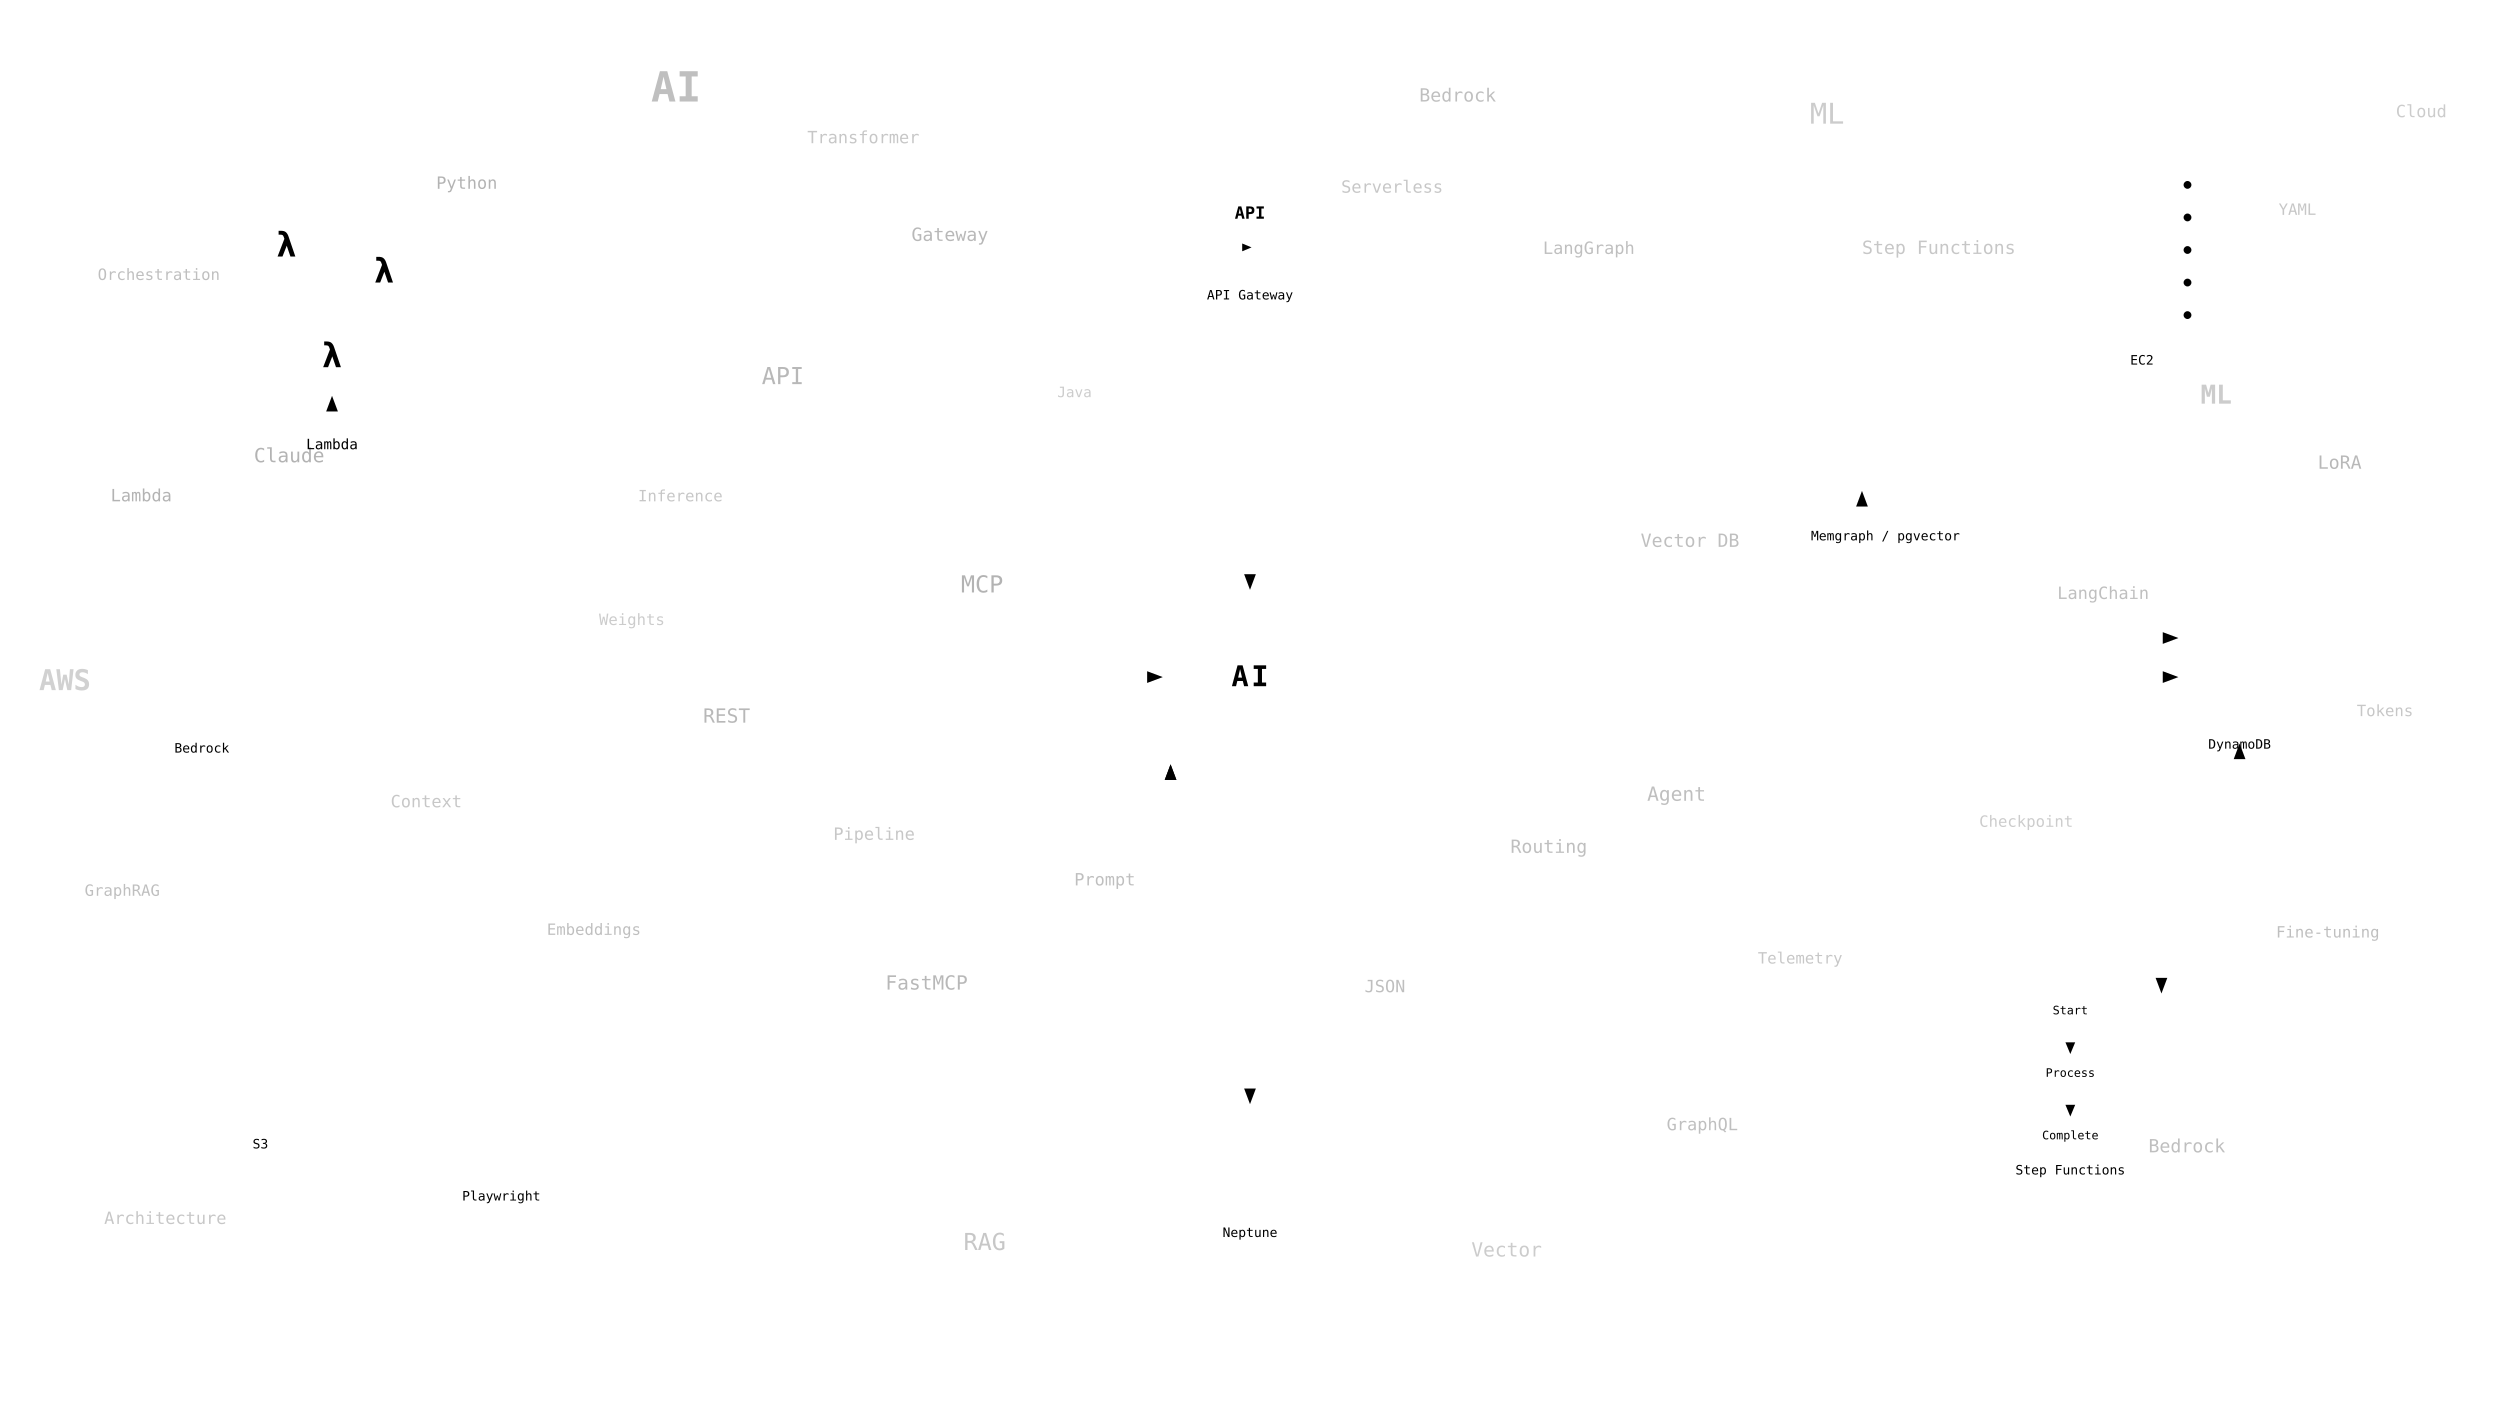
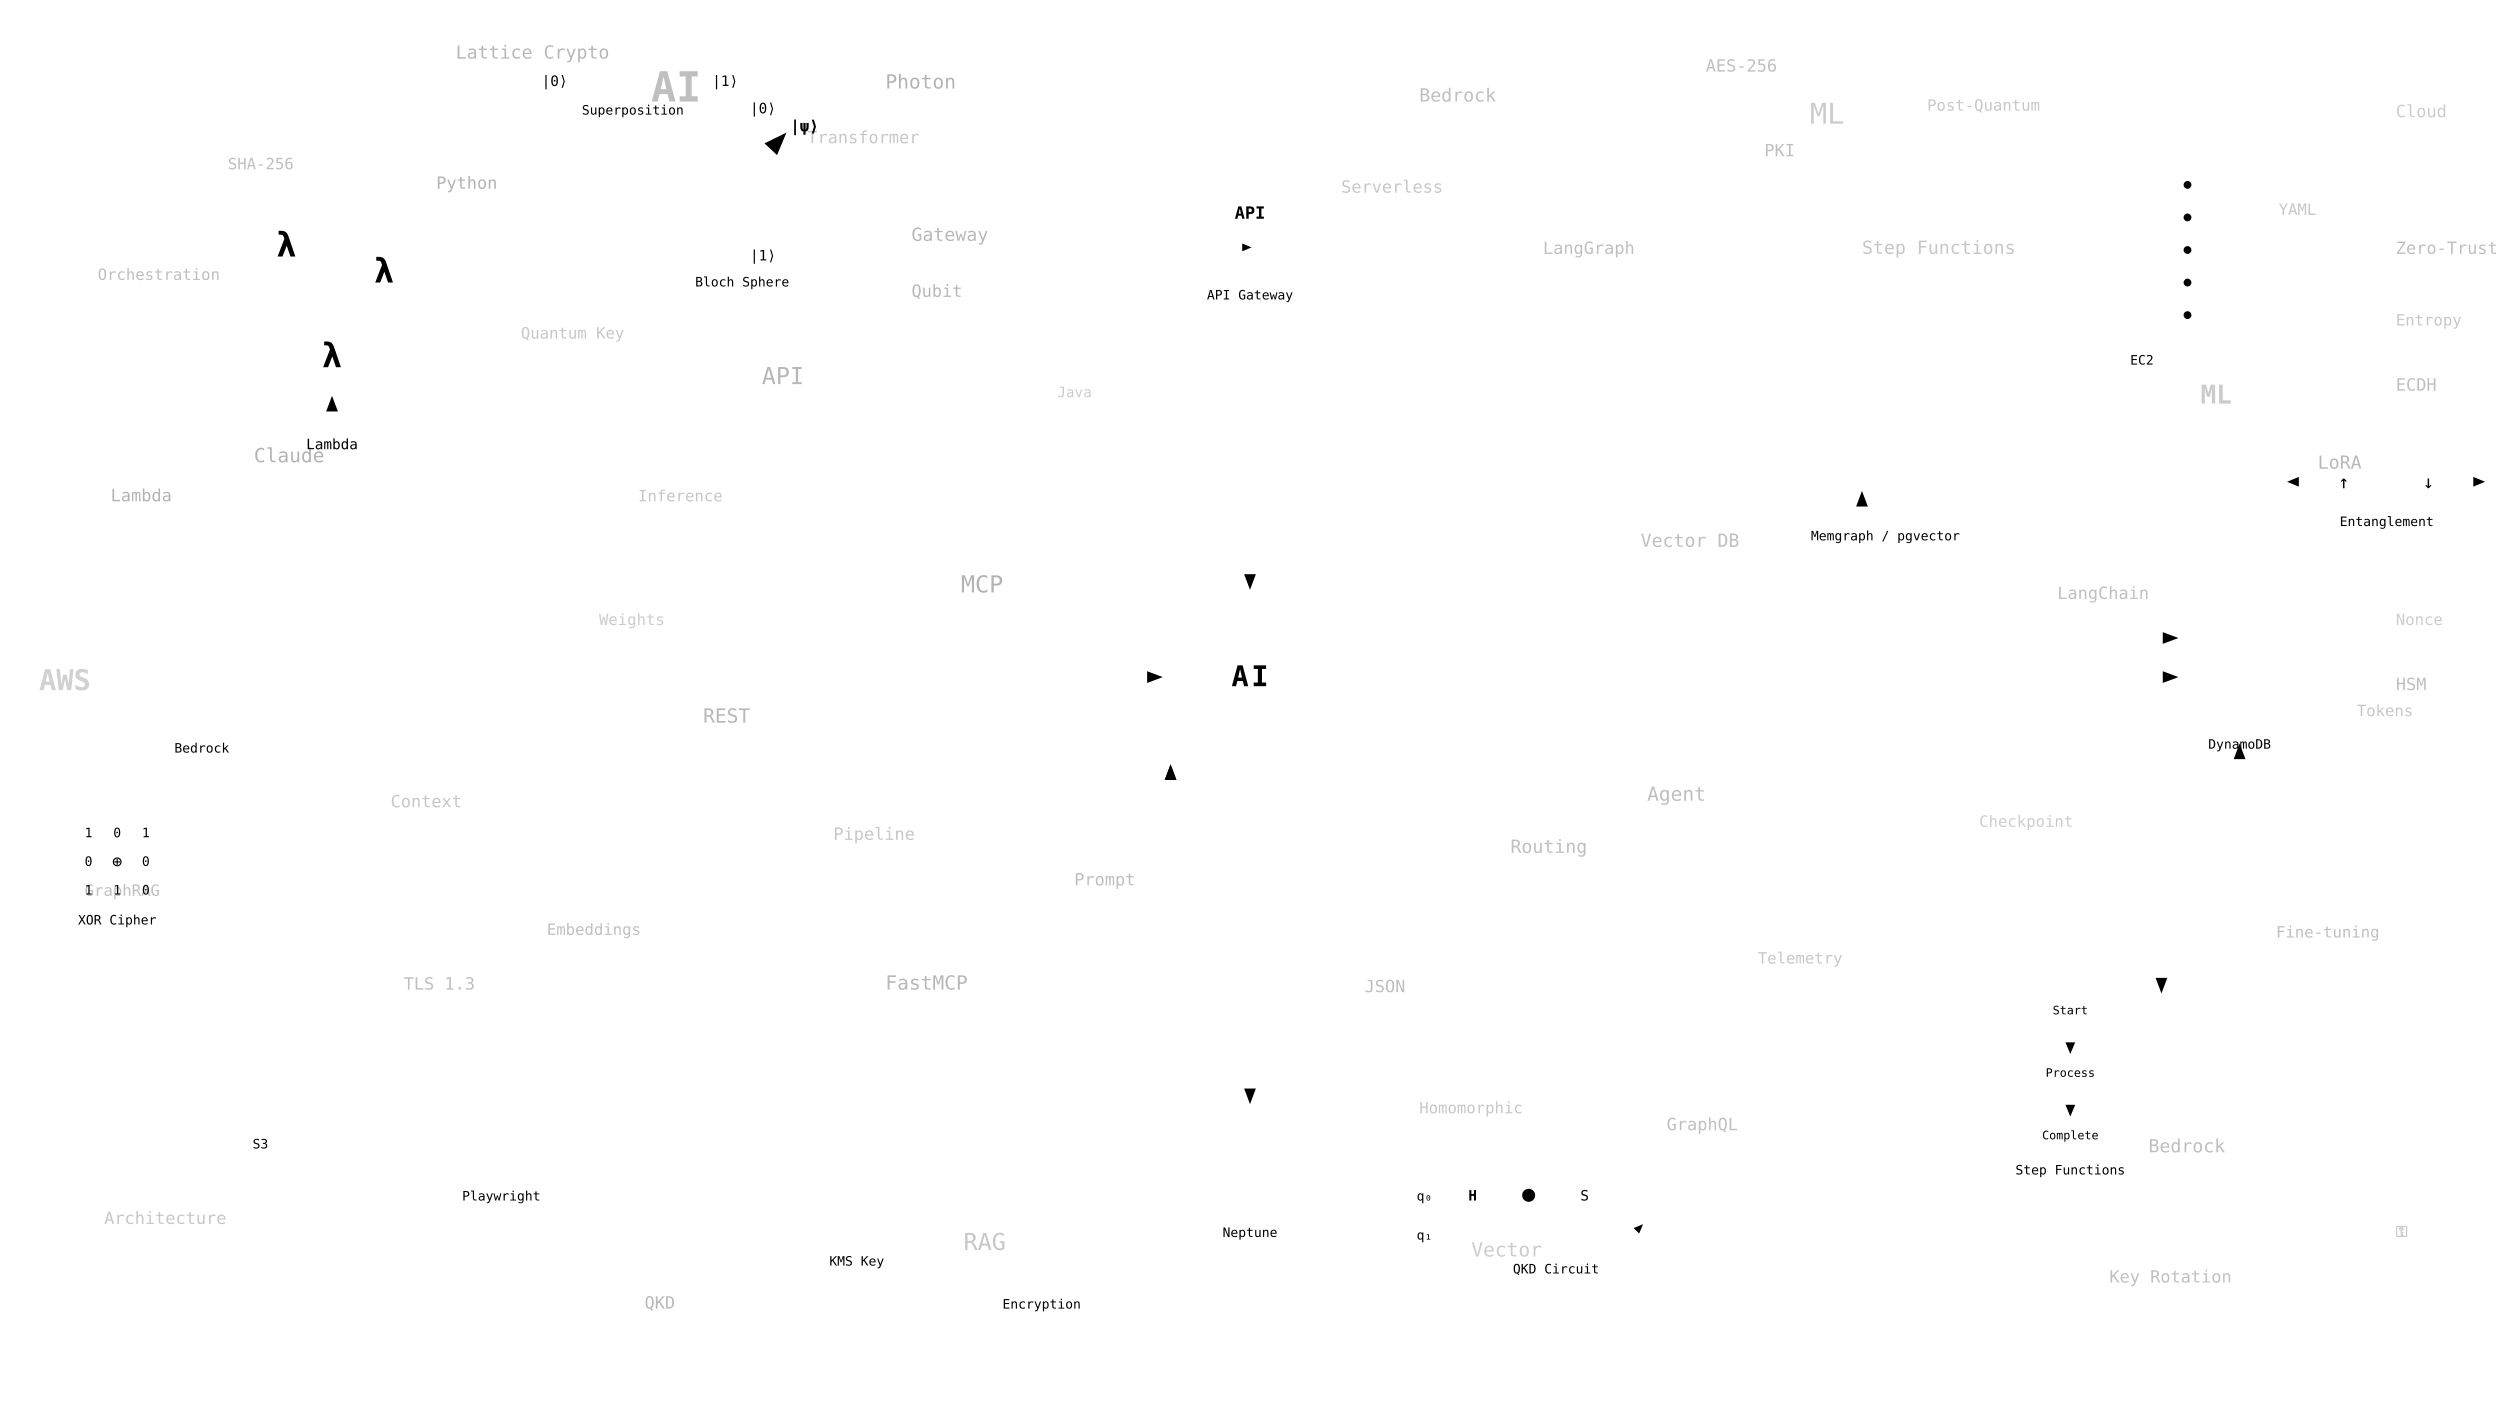
<svg xmlns="http://www.w3.org/2000/svg" viewBox="0 0 1920 1080" preserveAspectRatio="xMidYMid slice" role="img" aria-label="AI system architecture background diagram">
  <defs>
    <marker id="arrow" markerWidth="8" markerHeight="8" refX="6" refY="3" orient="auto">
      <path d="M0,0 L0,6 L8,3 z" class="arch-element" />
    </marker>
    <marker id="arrow-sm" markerWidth="6" markerHeight="6" refX="5" refY="2.5" orient="auto">
      <path d="M0,0 L0,5 L6,2.5 z" class="arch-element" />
    </marker>
  </defs>
  <path d="M255,265 L255,520 L890,520" class="arch-element" stroke-width="1.5" marker-end="url(#arrow)" fill="none" />
  <path d="M960,215 L960,450" class="arch-element" stroke-width="1.5" marker-end="url(#arrow)" fill="none" />
  <path d="M1030,520 L1670,520" class="arch-element" stroke-width="1.5" marker-end="url(#arrow)" fill="none" />
  <path d="M960,590 L960,845" class="arch-element" stroke-width="1.5" marker-end="url(#arrow)" fill="none" />
  <path d="M245,820 L899,820 L899,590" class="arch-element" stroke-width="1.5" marker-end="url(#arrow)" fill="none" />
  <path d="M1660,260 L1660,760" class="arch-element" stroke-width="1.5" marker-end="url(#arrow)" fill="none" />
  <path d="M1600,795 L1720,795 L1720,574" class="arch-element" stroke-width="1.5" marker-end="url(#arrow)" fill="none" />
  <path d="M195,490 L255,490 L255,307" class="arch-element" stroke-width="1.5" marker-end="url(#arrow)" fill="none" />
  <path d="M1510,355 L1580,355 L1580,490 L1670,490" class="arch-element" stroke-width="1.5" marker-end="url(#arrow)" fill="none" />
  <path d="M1030,490 L1430,490 L1430,380" class="arch-element" stroke-width="1.5" marker-end="url(#arrow)" fill="none" />
  <path d="M430,865 L899,865 L899,590" class="arch-element" stroke-width="1.5" marker-end="url(#arrow)" fill="none" />
  <path d="M910,900 L380,900 L380,895" class="arch-element" stroke-width="1.2" stroke-dasharray="6,4" fill="none" />
  <path d="M1010,165 L1620,165 L1620,140" class="arch-element" stroke-width="1.2" stroke-dasharray="6,4" fill="none" />
  <path d="M290,190 L960,190" class="arch-element" stroke-width="1.2" stroke-dasharray="6,4" fill="none" marker-end="url(#arrow-sm)" />
  <polygon points="960,450 1021,485 1021,555 960,590 899,555 899,485" class="arch-element" stroke-width="2.5" fill="none" />
  <polygon points="960,466 1005,491 1005,541 960,566 915,541 915,491" class="arch-element" stroke-width="1" fill="none" opacity="0.6" />
  <line x1="960" y1="450" x2="960" y2="590" class="arch-element" stroke-width="0.8" opacity="0.4" />
  <line x1="899" y1="485" x2="1021" y2="555" class="arch-element" stroke-width="0.8" opacity="0.4" />
  <line x1="899" y1="555" x2="1021" y2="485" class="arch-element" stroke-width="0.8" opacity="0.4" />
  <text x="960" y="527" class="arch-text" text-anchor="middle" font-family="monospace" font-size="22" font-weight="bold" letter-spacing="2">AI</text>
  <circle cx="1090" cy="520" r="7" class="arch-element" stroke-width="1.5" fill="none" />
  <line x1="1030" y1="520" x2="1083" y2="520" class="arch-element" stroke-width="0.8" opacity="0.5" />
  <circle cx="1052" cy="428" r="7" class="arch-element" stroke-width="1.5" fill="none" />
  <line x1="1021" y1="485" x2="1048" y2="435" class="arch-element" stroke-width="0.8" opacity="0.5" />
  <circle cx="960" cy="390" r="7" class="arch-element" stroke-width="1.5" fill="none" />
  <line x1="960" y1="450" x2="960" y2="397" class="arch-element" stroke-width="0.8" opacity="0.5" />
  <circle cx="868" cy="428" r="7" class="arch-element" stroke-width="1.5" fill="none" />
  <line x1="899" y1="485" x2="875" y2="435" class="arch-element" stroke-width="0.8" opacity="0.5" />
  <circle cx="830" cy="520" r="7" class="arch-element" stroke-width="1.5" fill="none" />
  <line x1="890" y1="520" x2="837" y2="520" class="arch-element" stroke-width="0.8" opacity="0.5" />
  <circle cx="868" cy="612" r="7" class="arch-element" stroke-width="1.5" fill="none" />
  <line x1="899" y1="555" x2="875" y2="605" class="arch-element" stroke-width="0.8" opacity="0.5" />
  <circle cx="960" cy="650" r="7" class="arch-element" stroke-width="1.5" fill="none" />
  <line x1="960" y1="590" x2="960" y2="643" class="arch-element" stroke-width="0.8" opacity="0.5" />
  <circle cx="1052" cy="612" r="7" class="arch-element" stroke-width="1.5" fill="none" />
  <line x1="1021" y1="555" x2="1048" y2="605" class="arch-element" stroke-width="0.8" opacity="0.5" />
  <line x1="1090" y1="520" x2="1052" y2="428" class="arch-element" stroke-width="0.6" opacity="0.35" />
  <line x1="1052" y1="428" x2="960" y2="390" class="arch-element" stroke-width="0.6" opacity="0.35" />
  <line x1="960" y1="390" x2="868" y2="428" class="arch-element" stroke-width="0.6" opacity="0.35" />
  <line x1="868" y1="428" x2="830" y2="520" class="arch-element" stroke-width="0.6" opacity="0.35" />
  <line x1="830" y1="520" x2="868" y2="612" class="arch-element" stroke-width="0.6" opacity="0.35" />
  <line x1="868" y1="612" x2="960" y2="650" class="arch-element" stroke-width="0.6" opacity="0.35" />
  <line x1="960" y1="650" x2="1052" y2="612" class="arch-element" stroke-width="0.6" opacity="0.35" />
  <line x1="1052" y1="612" x2="1090" y2="520" class="arch-element" stroke-width="0.6" opacity="0.35" />
  <circle cx="220" cy="190" r="42" class="arch-element" stroke-width="2" fill="none" />
  <text x="220" y="197" class="arch-text" text-anchor="middle" font-family="monospace" font-size="26" font-weight="bold">λ</text>
  <circle cx="295" cy="210" r="42" class="arch-element" stroke-width="2" fill="none" />
  <text x="295" y="217" class="arch-text" text-anchor="middle" font-family="monospace" font-size="26" font-weight="bold">λ</text>
  <circle cx="255" cy="275" r="42" class="arch-element" stroke-width="2" fill="none" />
  <text x="255" y="282" class="arch-text" text-anchor="middle" font-family="monospace" font-size="26" font-weight="bold">λ</text>
  <text x="255" y="345" class="arch-text" text-anchor="middle" font-family="monospace" font-size="11">Lambda</text>
  <path d="M960,115 L1005,135 L1005,185 Q960,215 960,215 Q915,185 915,185 L915,135 Z" class="arch-element" stroke-width="2" fill="none" />
  <path d="M960,128 L993,143 L993,178 Q960,200 960,200 Q927,178 927,178 L927,143 Z" class="arch-element" stroke-width="0.8" fill="none" opacity="0.5" />
  <text x="960" y="168" class="arch-text" text-anchor="middle" font-family="monospace" font-size="13" font-weight="bold">API</text>
  <text x="960" y="230" class="arch-text" text-anchor="middle" font-family="monospace" font-size="10">API Gateway</text>
  <rect x="1600" y="130" width="90" height="130" rx="3" class="arch-element" stroke-width="2" fill="none" />
  <line x1="1600" y1="155" x2="1690" y2="155" class="arch-element" stroke-width="1" />
  <line x1="1600" y1="180" x2="1690" y2="180" class="arch-element" stroke-width="1" />
  <line x1="1600" y1="205" x2="1690" y2="205" class="arch-element" stroke-width="1" />
  <line x1="1600" y1="230" x2="1690" y2="230" class="arch-element" stroke-width="1" />
  <circle cx="1680" cy="142" r="3" class="arch-element" stroke-width="1" />
  <circle cx="1680" cy="167" r="3" class="arch-element" stroke-width="1" />
  <circle cx="1680" cy="192" r="3" class="arch-element" stroke-width="1" />
  <circle cx="1680" cy="217" r="3" class="arch-element" stroke-width="1" />
  <circle cx="1680" cy="242" r="3" class="arch-element" stroke-width="1" />
  <rect x="1608" y="135" width="60" height="15" rx="2" class="arch-element" stroke-width="0.8" fill="none" />
  <rect x="1608" y="160" width="60" height="15" rx="2" class="arch-element" stroke-width="0.8" fill="none" />
  <rect x="1608" y="185" width="60" height="15" rx="2" class="arch-element" stroke-width="0.8" fill="none" />
  <rect x="1608" y="210" width="60" height="15" rx="2" class="arch-element" stroke-width="0.8" fill="none" />
  <text x="1645" y="280" class="arch-text" text-anchor="middle" font-family="monospace" font-size="10">EC2</text>
  <ellipse cx="200" cy="795" rx="48" ry="13" class="arch-element" stroke-width="2" fill="none" />
  <line x1="152" y1="795" x2="152" y2="855" class="arch-element" stroke-width="2" />
  <line x1="248" y1="795" x2="248" y2="855" class="arch-element" stroke-width="2" />
  <ellipse cx="200" cy="855" rx="48" ry="13" class="arch-element" stroke-width="2" fill="none" />
  <path d="M152,820 Q200,835 248,820" class="arch-element" stroke-width="1" fill="none" opacity="0.6" />
  <text x="200" y="882" class="arch-text" text-anchor="middle" font-family="monospace" font-size="10">S3</text>
  <ellipse cx="1720" cy="480" rx="52" ry="14" class="arch-element" stroke-width="2" fill="none" />
  <line x1="1668" y1="480" x2="1668" y2="540" class="arch-element" stroke-width="2" />
  <line x1="1772" y1="480" x2="1772" y2="540" class="arch-element" stroke-width="2" />
  <ellipse cx="1720" cy="540" rx="52" ry="14" class="arch-element" stroke-width="2" fill="none" />
  <ellipse cx="1720" cy="444" rx="52" ry="14" class="arch-element" stroke-width="1.2" fill="none" opacity="0.6" />
  <line x1="1668" y1="444" x2="1668" y2="480" class="arch-element" stroke-width="1.2" opacity="0.6" />
  <line x1="1772" y1="444" x2="1772" y2="480" class="arch-element" stroke-width="1.2" opacity="0.6" />
  <text x="1720" y="575" class="arch-text" text-anchor="middle" font-family="monospace" font-size="10">DynamoDB</text>
  <rect x="1545" y="760" width="90" height="28" rx="6" class="arch-element" stroke-width="1.8" fill="none" />
  <text x="1590" y="779" class="arch-text" text-anchor="middle" font-family="monospace" font-size="9">Start</text>
  <line x1="1590" y1="788" x2="1590" y2="808" class="arch-element" stroke-width="1.5" marker-end="url(#arrow-sm)" />
  <rect x="1545" y="808" width="90" height="28" rx="6" class="arch-element" stroke-width="1.8" fill="none" />
  <text x="1590" y="827" class="arch-text" text-anchor="middle" font-family="monospace" font-size="9">Process</text>
  <line x1="1590" y1="836" x2="1590" y2="856" class="arch-element" stroke-width="1.5" marker-end="url(#arrow-sm)" />
  <rect x="1545" y="856" width="90" height="28" rx="6" class="arch-element" stroke-width="1.8" fill="none" />
  <text x="1590" y="875" class="arch-text" text-anchor="middle" font-family="monospace" font-size="9">Complete</text>
  <text x="1590" y="902" class="arch-text" text-anchor="middle" font-family="monospace" font-size="10">Step Functions</text>
  <circle cx="155" cy="515" r="38" class="arch-element" stroke-width="1.8" fill="none" />
  <circle cx="118" cy="530" r="25" class="arch-element" stroke-width="1.8" fill="none" />
  <circle cx="192" cy="528" r="28" class="arch-element" stroke-width="1.8" fill="none" />
  <circle cx="158" cy="498" r="22" class="arch-element" stroke-width="1.8" fill="none" />
  <line x1="93" y1="552" x2="220" y2="552" class="arch-element" stroke-width="1.8" />
  <text x="155" y="578" class="arch-text" text-anchor="middle" font-family="monospace" font-size="10">Bedrock</text>
  <polygon points="960,830 1012,866 992,926 928,926 908,866" class="arch-element" stroke-width="2" fill="none" />
  <circle cx="960" cy="858" r="5" class="arch-element" stroke-width="1.2" fill="none" />
  <circle cx="940" cy="890" r="4" class="arch-element" stroke-width="1.2" fill="none" />
  <circle cx="980" cy="890" r="4" class="arch-element" stroke-width="1.2" fill="none" />
  <circle cx="960" cy="912" r="4" class="arch-element" stroke-width="1.2" fill="none" />
  <line x1="960" y1="858" x2="940" y2="890" class="arch-element" stroke-width="0.8" opacity="0.6" />
  <line x1="960" y1="858" x2="980" y2="890" class="arch-element" stroke-width="0.8" opacity="0.6" />
  <line x1="940" y1="890" x2="960" y2="912" class="arch-element" stroke-width="0.8" opacity="0.6" />
  <line x1="980" y1="890" x2="960" y2="912" class="arch-element" stroke-width="0.8" opacity="0.6" />
  <line x1="940" y1="890" x2="980" y2="890" class="arch-element" stroke-width="0.8" opacity="0.6" />
  <text x="960" y="950" class="arch-text" text-anchor="middle" font-family="monospace" font-size="10">Neptune</text>
  <ellipse cx="1430" cy="310" rx="42" ry="11" class="arch-element" stroke-width="1.8" fill="none" />
  <line x1="1388" y1="310" x2="1388" y2="370" class="arch-element" stroke-width="1.8" />
  <line x1="1472" y1="310" x2="1472" y2="370" class="arch-element" stroke-width="1.8" />
  <ellipse cx="1430" cy="370" rx="42" ry="11" class="arch-element" stroke-width="1.8" fill="none" />
  <ellipse cx="1465" cy="330" rx="42" ry="11" class="arch-element" stroke-width="1.2" fill="none" opacity="0.6" />
  <line x1="1423" y1="330" x2="1423" y2="390" class="arch-element" stroke-width="1.2" opacity="0.6" />
  <line x1="1507" y1="330" x2="1507" y2="390" class="arch-element" stroke-width="1.2" opacity="0.6" />
  <ellipse cx="1465" cy="390" rx="42" ry="11" class="arch-element" stroke-width="1.2" fill="none" opacity="0.6" />
  <text x="1448" y="415" class="arch-text" text-anchor="middle" font-family="monospace" font-size="10">Memgraph / pgvector</text>
  <rect x="330" y="825" width="110" height="80" rx="4" class="arch-element" stroke-width="2" fill="none" />
  <rect x="330" y="825" width="110" height="18" rx="4" class="arch-element" stroke-width="1" fill="none" />
  <circle cx="342" cy="834" r="3" class="arch-element" stroke-width="1" fill="none" />
  <circle cx="354" cy="834" r="3" class="arch-element" stroke-width="1" fill="none" />
  <circle cx="366" cy="834" r="3" class="arch-element" stroke-width="1" fill="none" />
  <rect x="337" y="848" width="96" height="10" rx="2" class="arch-element" stroke-width="0.8" fill="none" />
  <line x1="337" y1="864" x2="433" y2="864" class="arch-element" stroke-width="0.8" opacity="0.5" />
  <line x1="337" y1="874" x2="410" y2="874" class="arch-element" stroke-width="0.8" opacity="0.5" />
  <line x1="337" y1="884" x2="420" y2="884" class="arch-element" stroke-width="0.8" opacity="0.5" />
  <line x1="337" y1="894" x2="395" y2="894" class="arch-element" stroke-width="0.8" opacity="0.5" />
  <text x="385" y="922" class="arch-text" text-anchor="middle" font-family="monospace" font-size="10">Playwright</text>
  <text x="500" y="78" class="arch-text" font-family="monospace" font-size="32" font-weight="bold" opacity="0.25">AI</text>
  <text x="1390" y="95" class="arch-text" font-family="monospace" font-size="22" opacity="0.2">ML</text>
  <text x="740" y="960" class="arch-text" font-family="monospace" font-size="18" opacity="0.22">RAG</text>
  <text x="1130" y="965" class="arch-text" font-family="monospace" font-size="15" opacity="0.2">Vector</text>
  <text x="85" y="385" class="arch-text" font-family="monospace" font-size="13" opacity="0.3">Lambda</text>
  <text x="1090" y="78" class="arch-text" font-family="monospace" font-size="14" opacity="0.25">Bedrock</text>
  <text x="335" y="145" class="arch-text" font-family="monospace" font-size="13" opacity="0.3">Python</text>
  <text x="585" y="295" class="arch-text" font-family="monospace" font-size="18" opacity="0.28">API</text>
  <text x="1265" y="615" class="arch-text" font-family="monospace" font-size="15" opacity="0.25">Agent</text>
  <text x="65" y="688" class="arch-text" font-family="monospace" font-size="12" opacity="0.25">GraphRAG</text>
  <text x="1780" y="360" class="arch-text" font-family="monospace" font-size="14" opacity="0.28">LoRA</text>
  <text x="1748" y="720" class="arch-text" font-family="monospace" font-size="12" opacity="0.25">Fine-tuning</text>
  <text x="420" y="718" class="arch-text" font-family="monospace" font-size="12" opacity="0.25">Embeddings</text>
  <text x="680" y="760" class="arch-text" font-family="monospace" font-size="15" opacity="0.28">FastMCP</text>
  <text x="1185" y="195" class="arch-text" font-family="monospace" font-size="13" opacity="0.25">LangGraph</text>
  <text x="1580" y="460" class="arch-text" font-family="monospace" font-size="13" opacity="0.25">LangChain</text>
  <text x="195" y="355" class="arch-text" font-family="monospace" font-size="15" opacity="0.3">Claude</text>
  <text x="812" y="305" class="arch-text" font-family="monospace" font-size="11" opacity="0.2">Java</text>
  <text x="1048" y="762" class="arch-text" font-family="monospace" font-size="13" opacity="0.25">JSON</text>
  <text x="540" y="555" class="arch-text" font-family="monospace" font-size="15" opacity="0.28">REST</text>
  <text x="1280" y="868" class="arch-text" font-family="monospace" font-size="13" opacity="0.25">GraphQL</text>
  <text x="738" y="455" class="arch-text" font-family="monospace" font-size="18" opacity="0.3">MCP</text>
  <text x="1030" y="148" class="arch-text" font-family="monospace" font-size="13" opacity="0.22">Serverless</text>
  <text x="1430" y="195" class="arch-text" font-family="monospace" font-size="14" opacity="0.22">Step Functions</text>
  <text x="620" y="110" class="arch-text" font-family="monospace" font-size="13" opacity="0.22">Transformer</text>
  <text x="75" y="215" class="arch-text" font-family="monospace" font-size="12" opacity="0.25">Orchestration</text>
  <text x="1750" y="165" class="arch-text" font-family="monospace" font-size="12" opacity="0.22">YAML</text>
  <text x="490" y="385" class="arch-text" font-family="monospace" font-size="12" opacity="0.22">Inference</text>
  <text x="1160" y="655" class="arch-text" font-family="monospace" font-size="14" opacity="0.25">Routing</text>
  <text x="300" y="620" class="arch-text" font-family="monospace" font-size="13" opacity="0.22">Context</text>
  <text x="1350" y="740" class="arch-text" font-family="monospace" font-size="12" opacity="0.22">Telemetry</text>
  <text x="700" y="185" class="arch-text" font-family="monospace" font-size="14" opacity="0.28">Gateway</text>
  <text x="1810" y="550" class="arch-text" font-family="monospace" font-size="12" opacity="0.22">Tokens</text>
  <text x="825" y="680" class="arch-text" font-family="monospace" font-size="13" opacity="0.25">Prompt</text>
  <text x="460" y="480" class="arch-text" font-family="monospace" font-size="12" opacity="0.2">Weights</text>
  <text x="1260" y="420" class="arch-text" font-family="monospace" font-size="14" opacity="0.25">Vector DB</text>
  <text x="80" y="940" class="arch-text" font-family="monospace" font-size="13" opacity="0.22">Architecture</text>
  <text x="1520" y="635" class="arch-text" font-family="monospace" font-size="12" opacity="0.2">Checkpoint</text>
  <text x="640" y="645" class="arch-text" font-family="monospace" font-size="13" opacity="0.22">Pipeline</text>
  <text x="1650" y="885" class="arch-text" font-family="monospace" font-size="14" opacity="0.25">Bedrock</text>
  <text x="1840" y="90" class="arch-text" font-family="monospace" font-size="13" opacity="0.2">Cloud</text>
  <text x="30" y="530" class="arch-text" font-family="monospace" font-size="22" font-weight="bold" opacity="0.18">AWS</text>
  <text x="1690" y="310" class="arch-text" font-family="monospace" font-size="20" font-weight="bold" opacity="0.2">ML</text>
+   <circle cx="570" cy="138" r="46" class="arch-element" stroke-width="1.8" fill="none" />
+   <ellipse cx="570" cy="138" rx="46" ry="12" class="arch-element" stroke-width="1" fill="none" opacity="0.6" />
+   <ellipse cx="570" cy="138" rx="12" ry="46" class="arch-element" stroke-width="0.8" fill="none" opacity="0.4" />
+   <line x1="570" y1="92" x2="570" y2="184" class="arch-element" stroke-width="0.8" stroke-dasharray="3,3" opacity="0.5" />
+   <line x1="524" y1="138" x2="616" y2="138" class="arch-element" stroke-width="0.8" stroke-dasharray="3,3" opacity="0.5" />
+   <line x1="570" y1="138" x2="601" y2="105" class="arch-element" stroke-width="2.2" marker-end="url(#arrow)" />
+   <circle cx="570" cy="92" r="4" class="arch-element" stroke-width="1.5" fill="none" />
+   <circle cx="570" cy="184" r="4" class="arch-element" stroke-width="1.5" fill="none" />
+   <text x="576" y="87" class="arch-text" font-family="monospace" font-size="11">|0⟩</text>
+   <text x="576" y="200" class="arch-text" font-family="monospace" font-size="11">|1⟩</text>
+   <text x="607" y="101" class="arch-text" font-family="monospace" font-size="12" font-weight="bold">|ψ⟩</text>
+   <text x="570" y="220" class="arch-text" text-anchor="middle" font-family="monospace" font-size="10">Bloch Sphere</text>
+   <circle cx="1800" cy="370" r="21" class="arch-element" stroke-width="1.8" fill="none" />
+   <ellipse cx="1800" cy="370" rx="21" ry="7" class="arch-element" stroke-width="0.8" fill="none" opacity="0.55" transform="rotate(-35,1800,370)" />
+   <circle cx="1865" cy="370" r="21" class="arch-element" stroke-width="1.8" fill="none" />
+   <ellipse cx="1865" cy="370" rx="21" ry="7" class="arch-element" stroke-width="0.8" fill="none" opacity="0.55" transform="rotate(35,1865,370)" />
+   <path d="M1821,370 Q1829,357 1837,370 Q1845,383 1853,370" class="arch-element" stroke-width="1.4" fill="none" stroke-dasharray="4,3" />
+   <line x1="1779" y1="370" x2="1758" y2="370" class="arch-element" stroke-width="1.5" marker-end="url(#arrow-sm)" />
+   <line x1="1886" y1="370" x2="1907" y2="370" class="arch-element" stroke-width="1.5" marker-end="url(#arrow-sm)" />
+   <text x="1800" y="375" class="arch-text" text-anchor="middle" font-family="monospace" font-size="14">↑</text>
+   <text x="1865" y="375" class="arch-text" text-anchor="middle" font-family="monospace" font-size="14">↓</text>
+   <text x="1833" y="404" class="arch-text" text-anchor="middle" font-family="monospace" font-size="10">Entanglement</text>
+   <path d="M781,942 L781,924 Q781,904 800,904 Q819,904 819,924 L819,942" class="arch-element" stroke-width="2.2" fill="none" />
+   <rect x="770" y="942" width="60" height="46" rx="5" class="arch-element" stroke-width="2.2" fill="none" />
+   <circle cx="800" cy="958" r="7" class="arch-element" stroke-width="1.8" fill="none" />
+   <line x1="800" y1="965" x2="800" y2="978" class="arch-element" stroke-width="3.5" />
+   <text x="800" y="1005" class="arch-text" text-anchor="middle" font-family="monospace" font-size="10">Encryption</text>
+   <circle cx="652" cy="940" r="19" class="arch-element" stroke-width="2" fill="none" />
+   <circle cx="652" cy="940" r="10" class="arch-element" stroke-width="1.5" fill="none" />
+   <line x1="671" y1="940" x2="725" y2="940" class="arch-element" stroke-width="3.5" />
+   <line x1="695" y1="940" x2="695" y2="953" class="arch-element" stroke-width="2.2" />
+   <line x1="708" y1="940" x2="708" y2="950" class="arch-element" stroke-width="2.2" />
+   <line x1="682" y1="940" x2="682" y2="951" class="arch-element" stroke-width="2.2" />
+   <text x="658" y="972" class="arch-text" text-anchor="middle" font-family="monospace" font-size="10">KMS Key</text>
+   <line x1="1108" y1="918" x2="1282" y2="918" class="arch-element" stroke-width="1.3" />
+   <line x1="1108" y1="948" x2="1282" y2="948" class="arch-element" stroke-width="1.3" />
+   <text x="1100" y="922" class="arch-text" text-anchor="end" font-family="monospace" font-size="10">q₀</text>
+   <text x="1100" y="952" class="arch-text" text-anchor="end" font-family="monospace" font-size="10">q₁</text>
+   <rect x="1118" y="908" width="26" height="20" class="arch-element" stroke-width="1.5" fill="none" />
+   <text x="1131" y="922" class="arch-text" text-anchor="middle" font-family="monospace" font-size="11" font-weight="bold">H</text>
+   <circle cx="1174" cy="918" r="5" class="arch-element" stroke-width="1.8" />
+   <line x1="1174" y1="918" x2="1174" y2="948" class="arch-element" stroke-width="1.3" />
+   <circle cx="1174" cy="948" r="11" class="arch-element" stroke-width="1.5" fill="none" />
+   <line x1="1163" y1="948" x2="1185" y2="948" class="arch-element" stroke-width="1.3" />
+   <line x1="1174" y1="937" x2="1174" y2="959" class="arch-element" stroke-width="1.3" />
+   <rect x="1204" y="908" width="26" height="20" class="arch-element" stroke-width="1.5" fill="none" />
+   <text x="1217" y="922" class="arch-text" text-anchor="middle" font-family="monospace" font-size="11">S</text>
+   <rect x="1238" y="938" width="28" height="20" class="arch-element" stroke-width="1.5" fill="none" />
+   <path d="M1242,956 Q1252,942 1262,956" class="arch-element" stroke-width="1.2" fill="none" />
+   <line x1="1252" y1="950" x2="1261" y2="941" class="arch-element" stroke-width="1.2" marker-end="url(#arrow-sm)" />
+   <text x="1195" y="978" class="arch-text" text-anchor="middle" font-family="monospace" font-size="10">QKD Circuit</text>
+   <rect x="57" y="628" width="22" height="22" class="arch-element" stroke-width="1" fill="none" />
+   <rect x="79" y="628" width="22" height="22" class="arch-element" stroke-width="1" fill="none" />
+   <rect x="101" y="628" width="22" height="22" class="arch-element" stroke-width="1" fill="none" />
+   <rect x="57" y="650" width="22" height="22" class="arch-element" stroke-width="1" fill="none" />
+   <rect x="79" y="650" width="22" height="22" class="arch-element" stroke-width="1.8" fill="none" />
+   <rect x="101" y="650" width="22" height="22" class="arch-element" stroke-width="1" fill="none" />
+   <rect x="57" y="672" width="22" height="22" class="arch-element" stroke-width="1" fill="none" />
+   <rect x="79" y="672" width="22" height="22" class="arch-element" stroke-width="1" fill="none" />
+   <rect x="101" y="672" width="22" height="22" class="arch-element" stroke-width="1" fill="none" />
+   <text x="68" y="643" class="arch-text" text-anchor="middle" font-family="monospace" font-size="10">1</text>
+   <text x="90" y="643" class="arch-text" text-anchor="middle" font-family="monospace" font-size="10">0</text>
+   <text x="112" y="643" class="arch-text" text-anchor="middle" font-family="monospace" font-size="10">1</text>
+   <text x="68" y="665" class="arch-text" text-anchor="middle" font-family="monospace" font-size="10">0</text>
+   <text x="90" y="666" class="arch-text" text-anchor="middle" font-family="monospace" font-size="13">⊕</text>
+   <text x="112" y="665" class="arch-text" text-anchor="middle" font-family="monospace" font-size="10">0</text>
+   <text x="68" y="687" class="arch-text" text-anchor="middle" font-family="monospace" font-size="10">1</text>
+   <text x="90" y="687" class="arch-text" text-anchor="middle" font-family="monospace" font-size="10">1</text>
+   <text x="112" y="687" class="arch-text" text-anchor="middle" font-family="monospace" font-size="10">0</text>
+   <text x="90" y="710" class="arch-text" text-anchor="middle" font-family="monospace" font-size="10">XOR Cipher</text>
+   <path d="M430,62 Q444,42 458,62 Q472,82 486,62 Q500,42 514,62 Q528,82 542,62" class="arch-element" stroke-width="1.6" fill="none" />
+   <text x="416" y="66" class="arch-text" font-family="monospace" font-size="11">|0⟩</text>
+   <text x="547" y="66" class="arch-text" font-family="monospace" font-size="11">|1⟩</text>
+   <text x="486" y="88" class="arch-text" text-anchor="middle" font-family="monospace" font-size="10">Superposition</text>
+   <text x="350" y="45" class="arch-text" font-family="monospace" font-size="14" opacity="0.28">Lattice Crypto</text>
+   <text x="680" y="68" class="arch-text" font-family="monospace" font-size="15" opacity="0.3">Photon</text>
+   <text x="1310" y="55" class="arch-text" font-family="monospace" font-size="13" opacity="0.25">AES-256</text>
+   <text x="1480" y="85" class="arch-text" font-family="monospace" font-size="12" opacity="0.22">Post-Quantum</text>
+   <text x="1840" y="195" class="arch-text" font-family="monospace" font-size="13" opacity="0.25">Zero-Trust</text>
+   <text x="1840" y="250" class="arch-text" font-family="monospace" font-size="12" opacity="0.22">Entropy</text>
+   <text x="1840" y="300" class="arch-text" font-family="monospace" font-size="13" opacity="0.25">ECDH</text>
+   <text x="1840" y="480" class="arch-text" font-family="monospace" font-size="12" opacity="0.2">Nonce</text>
+   <text x="1840" y="530" class="arch-text" font-family="monospace" font-size="13" opacity="0.25">HSM</text>
+   <text x="700" y="228" class="arch-text" font-family="monospace" font-size="13" opacity="0.28">Qubit</text>
+   <text x="400" y="260" class="arch-text" font-family="monospace" font-size="12" opacity="0.22">Quantum Key</text>
+   <text x="175" y="130" class="arch-text" font-family="monospace" font-size="12" opacity="0.25">SHA-256</text>
+   <text x="1355" y="120" class="arch-text" font-family="monospace" font-size="13" opacity="0.25">PKI</text>
+   <text x="310" y="760" class="arch-text" font-family="monospace" font-size="13" opacity="0.25">TLS 1.3</text>
+   <text x="1090" y="855" class="arch-text" font-family="monospace" font-size="12" opacity="0.22">Homomorphic</text>
+   <text x="495" y="1005" class="arch-text" font-family="monospace" font-size="13" opacity="0.28">QKD</text>
+   <text x="1620" y="985" class="arch-text" font-family="monospace" font-size="13" opacity="0.25">Key Rotation</text>
+   <text x="1840" y="950" class="arch-text" font-family="monospace" font-size="14" font-weight="bold" opacity="0.2">⚿</text>
</svg>
